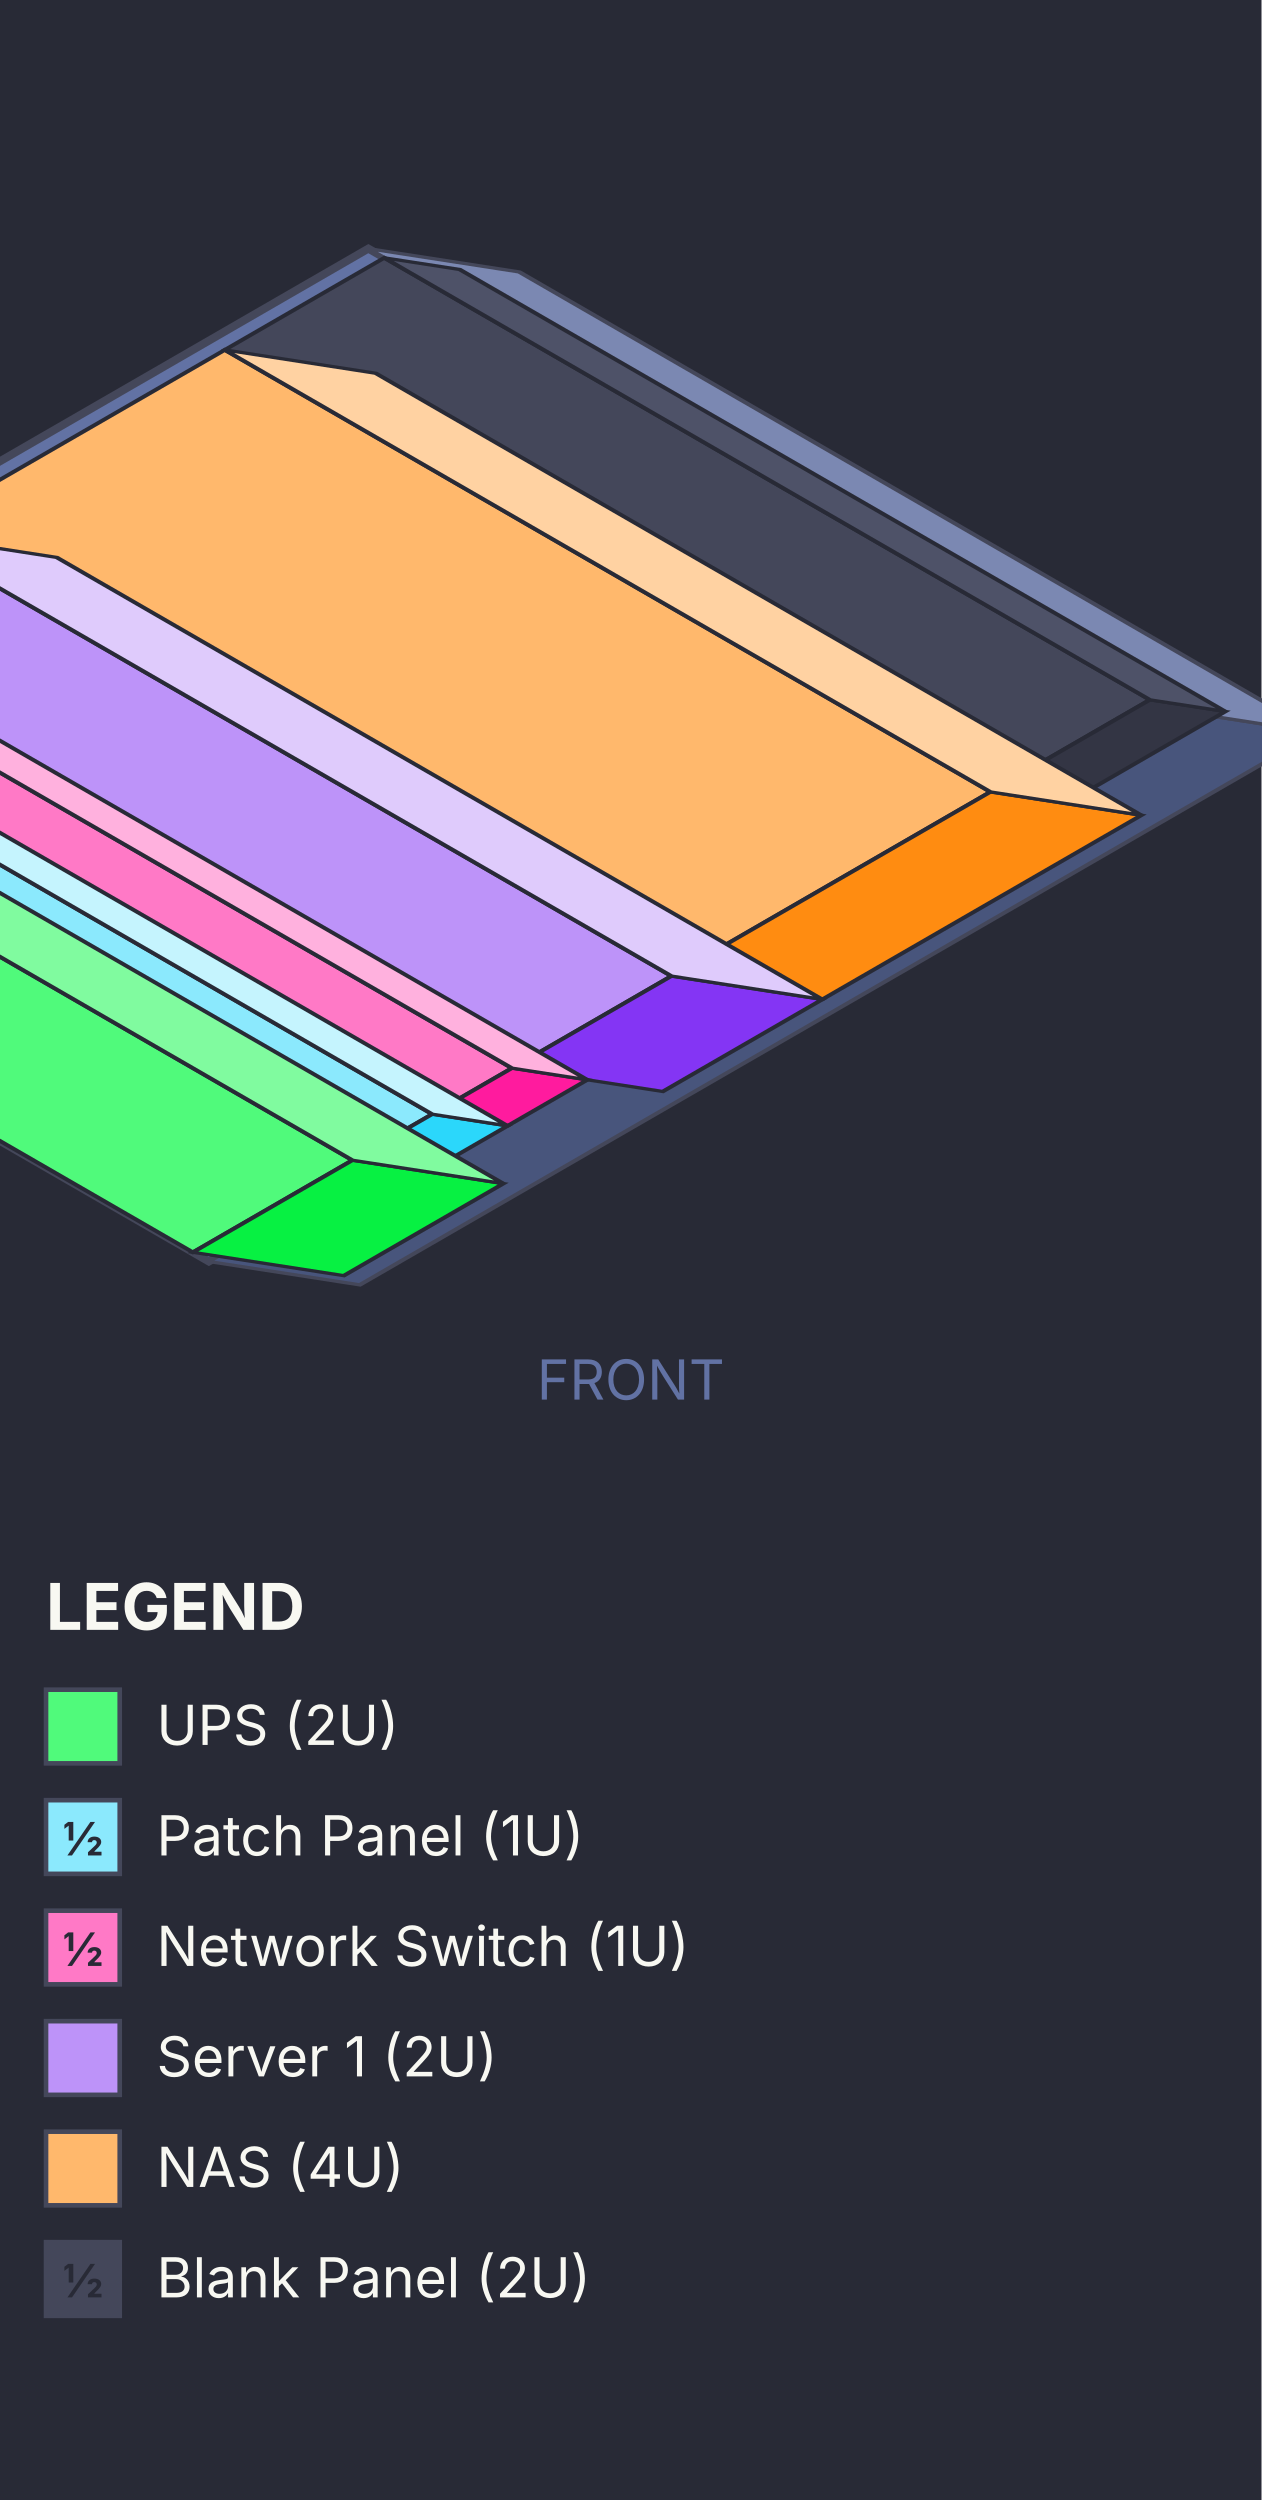
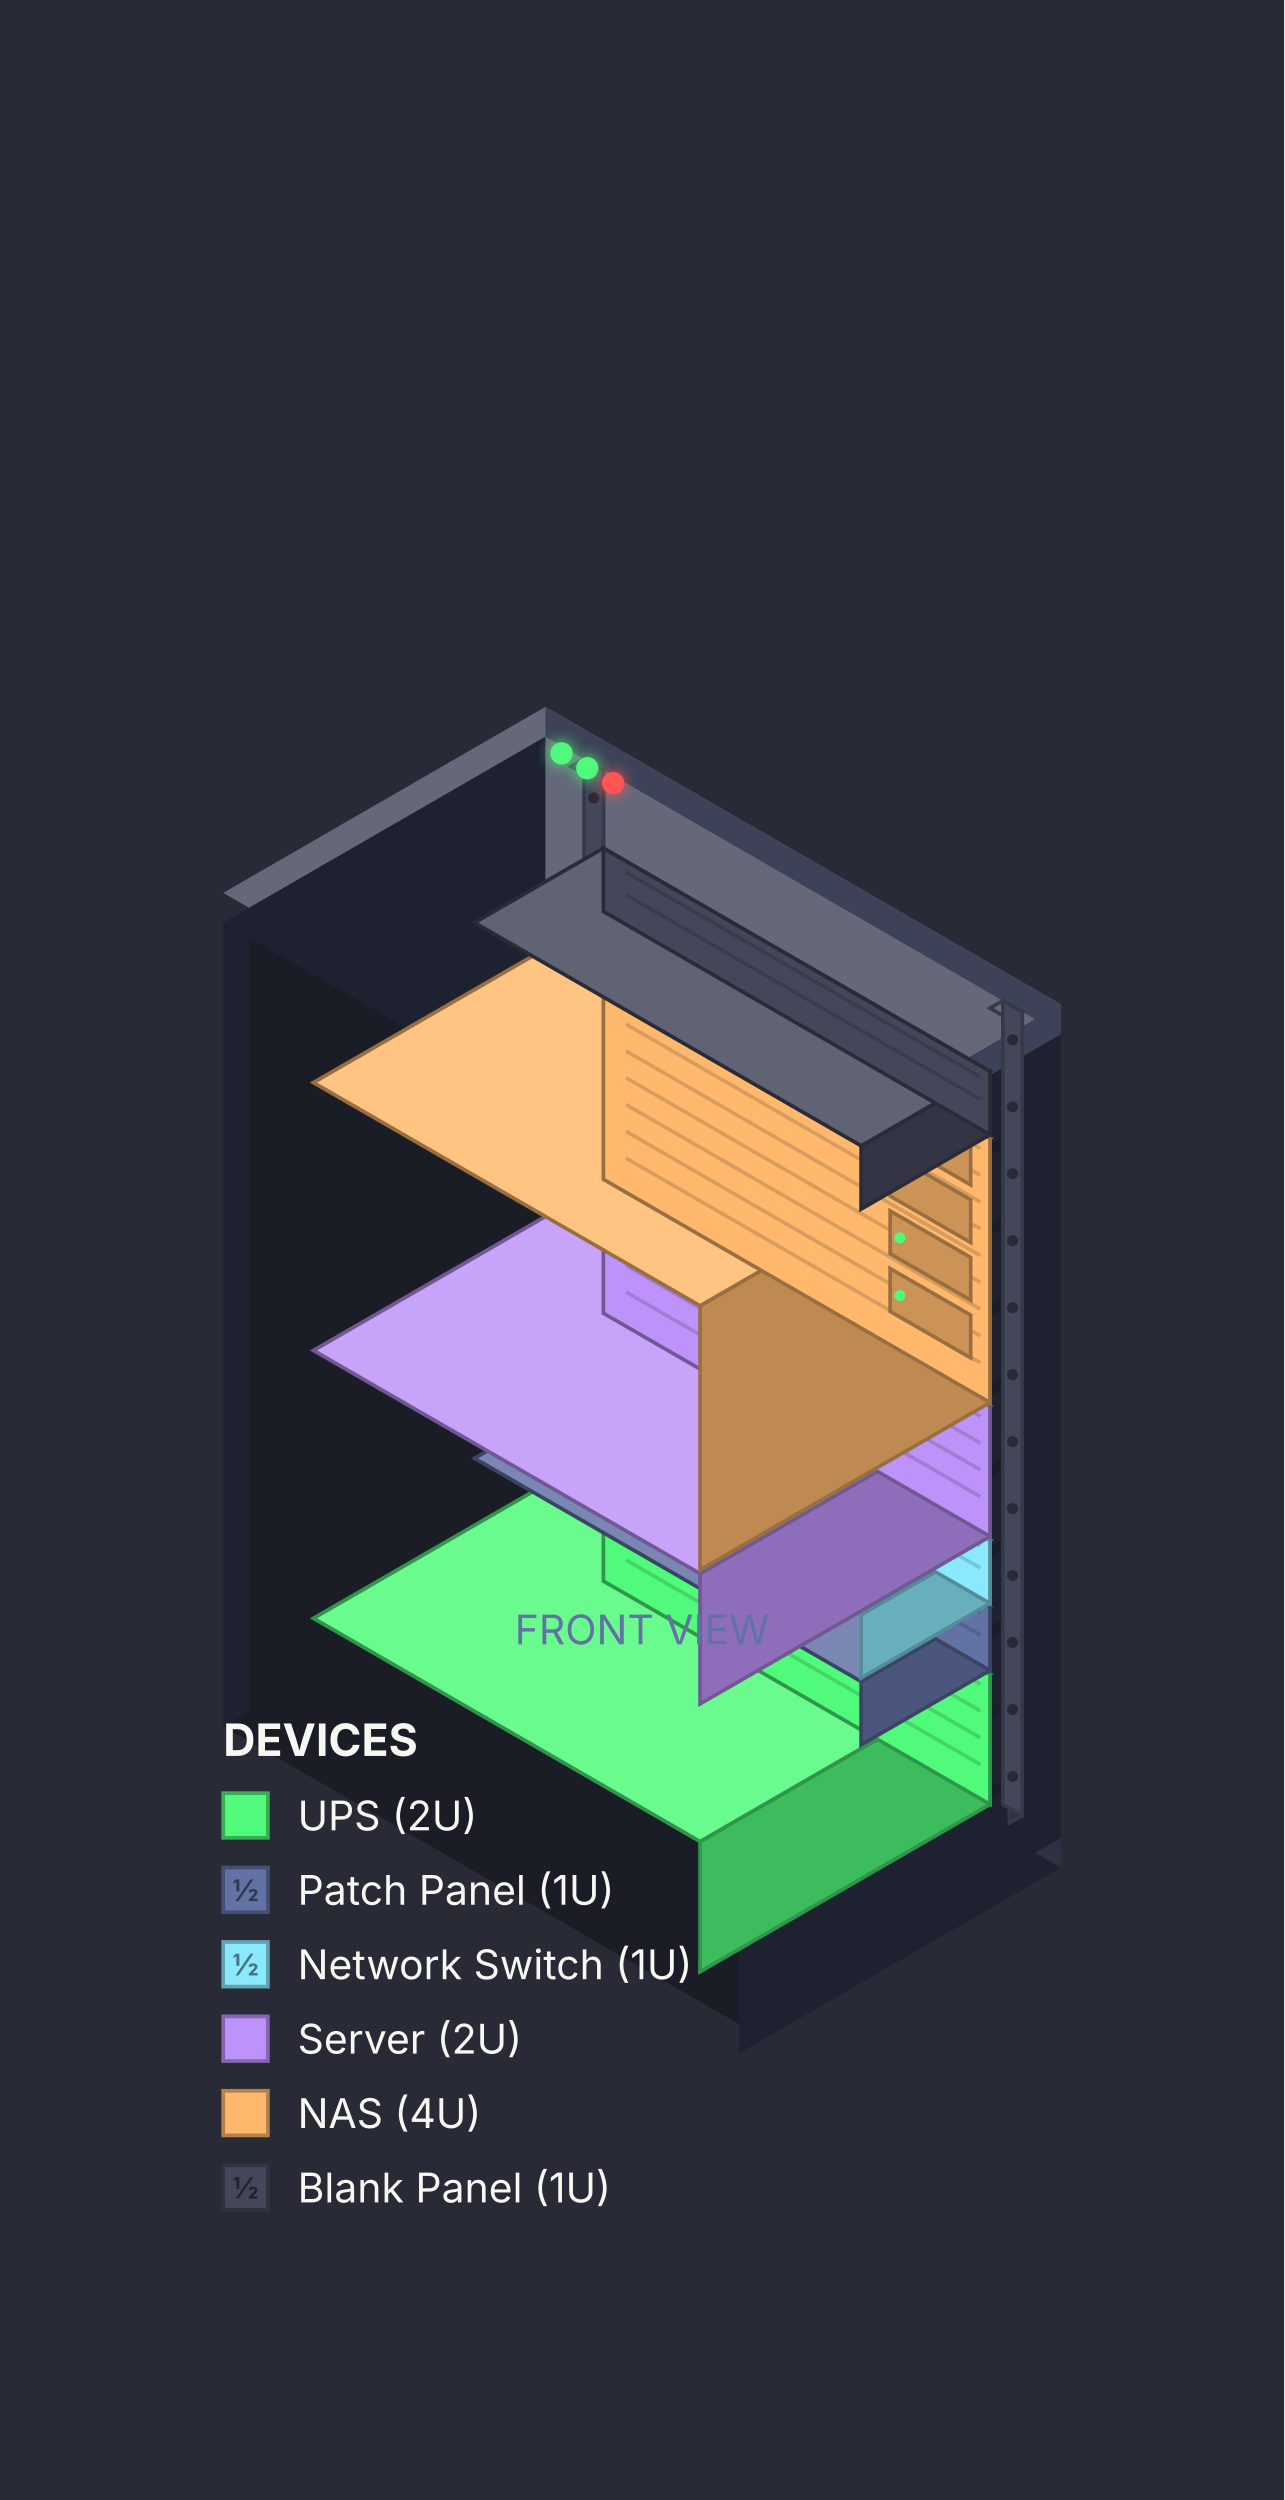
- <svg xmlns="http://www.w3.org/2000/svg" width="274" height="543" viewBox="0 0 274 543">
+ <svg xmlns="http://www.w3.org/2000/svg" width="345.167" height="672" viewBox="0 0 345.167 672">
  <rect width="100%" height="100%" fill="#282a36" />
-   <g transform="translate(80, 54) matrix(0.8660254, 0.5, -0.8660254, 0.5, 0, 0)">
-     <g>
-       <rect x="0" y="0" width="200" height="240" fill="#6272a4" stroke="#44475a" stroke-width="2" />
-       <polygon points="200,0 224,-13.856 224,226.144 200,240" fill="#48557c" stroke="#44475a" stroke-width="1" />
-       <polygon points="0,0 24,-13.856 224,-13.856 200,0" fill="#7b88b2" stroke="#44475a" stroke-width="1" />
-     </g>
-     <g>
-       <rect x="4" y="0" width="192" height="40" fill="#44475a" stroke="#282a36" stroke-width="1" />
-       <polygon points="196,0 208,-6.928 208,33.072 196,40" fill="#333544" stroke="#282a36" stroke-width="1" />
-       <polygon points="4,0 16,-6.928 208,-6.928 196,0" fill="#4e5268" stroke="#282a36" stroke-width="1" />
-     </g>
-     <g>
-       <rect x="4" y="40" width="192" height="80" fill="#ffb86c" stroke="#282a36" stroke-width="1" />
-       <polygon points="196,40 220,26.144 220,106.144 196,120" fill="#ff8c11" stroke="#282a36" stroke-width="1" />
-       <polygon points="4,40 28,26.144 220,26.144 196,40" fill="#ffd2a2" stroke="#282a36" stroke-width="1" />
-     </g>
-     <g>
-       <rect x="4" y="120" width="192" height="40" fill="#bd93f9" stroke="#282a36" stroke-width="1" />
-       <polygon points="196,120 220,106.144 220,146.144 196,160" fill="#8435f4" stroke="#282a36" stroke-width="1" />
-       <polygon points="4,120 28,106.144 220,106.144 196,120" fill="#dfcbfc" stroke="#282a36" stroke-width="1" />
-     </g>
-     <g>
-       <rect x="4" y="160" width="192" height="20" fill="#ff79c6" stroke="#282a36" stroke-width="1" />
-       <polygon points="196,160 208,153.072 208,173.072 196,180" fill="#ff1b9e" stroke="#282a36" stroke-width="1" />
-       <polygon points="4,160 16,153.072 208,153.072 196,160" fill="#ffb1de" stroke="#282a36" stroke-width="1" />
-     </g>
-     <g>
-       <rect x="4" y="180" width="192" height="20" fill="#8be9fd" stroke="#282a36" stroke-width="1" />
-       <polygon points="196,180 208,173.072 208,193.072 196,200" fill="#2bd7fb" stroke="#282a36" stroke-width="1" />
-       <polygon points="4,180 16,173.072 208,173.072 196,180" fill="#c5f4fe" stroke="#282a36" stroke-width="1" />
-     </g>
-     <g>
-       <rect x="4" y="200" width="192" height="40" fill="#50fa7b" stroke="#282a36" stroke-width="1" />
-       <polygon points="196,200 220,186.144 220,226.144 196,240" fill="#07f142" stroke="#282a36" stroke-width="1" />
-       <polygon points="4,200 28,186.144 220,186.144 196,200" fill="#80fb9f" stroke="#282a36" stroke-width="1" />
-     </g>
+   <defs>
+     <filter id="ledGlow" x="-50%" y="-50%" width="200%" height="200%">
+       <feGaussianBlur stdDeviation="2" result="blur" />
+       <feMerge>
+         <feMergeNode in="blur" />
+         <feMergeNode in="SourceGraphic" />
+       </feMerge>
+     </filter>
+   </defs>
+   <g transform="translate(146.6025, 422)">
+     <polygon points="138.564,80 51.962,130 51.962,122 138.564,72" fill="#1e2130" />
+     <polygon points="0,-8 138.564,72 51.962,122 -86.603,42" fill="#1a1c26" />
+     <polygon points="0,0 138.564,80 138.564,72 0,-8" fill="#2d3142" />
+     <polygon points="138.564,-144 51.962,-94 51.962,-102 138.564,-152" fill="#1e2130" />
+     <polygon points="0,-232 138.564,-152 51.962,-102 -86.603,-182" fill="#646879" />
+     <polygon points="0,-224 138.564,-144 138.564,-152 0,-232" fill="#3d4258" />
+     <polygon points="0,-8 -86.603,42 -86.603,-174 0,-224" fill="#1e2130" />
+     <polygon points="138.564,72 51.962,122 51.962,-94 138.564,-144" fill="#1e2130" />
+     <polygon points="131.636,-148 138.564,-144 51.962,-94 45.033,-98" fill="#3d4258" />
+     <polygon points="125.574,57.9 64.952,92.9 64.952,89.9 125.574,54.9" fill="#1a1c26" />
+     <polygon points="125.574,36.3 64.952,71.3 64.952,68.3 125.574,33.3" fill="#1a1c26" />
+     <polygon points="125.574,14.7 64.952,49.7 64.952,46.7 125.574,11.7" fill="#1a1c26" />
+     <polygon points="125.574,-6.9 64.952,28.1 64.952,25.1 125.574,-9.9" fill="#1a1c26" />
+     <polygon points="125.574,-28.5 64.952,6.5 64.952,3.5 125.574,-31.5" fill="#1a1c26" />
+     <polygon points="125.574,-50.1 64.952,-15.1 64.952,-18.1 125.574,-53.1" fill="#1a1c26" />
+     <polygon points="125.574,-71.7 64.952,-36.7 64.952,-39.7 125.574,-74.7" fill="#1a1c26" />
+     <polygon points="125.574,-93.3 64.952,-58.3 64.952,-61.3 125.574,-96.3" fill="#1a1c26" />
+     <polygon points="125.574,-114.9 64.952,-79.9 64.952,-82.9 125.574,-117.9" fill="#1a1c26" />
+     <polygon points="-79.674,46 45.033,118 45.033,-98 -79.674,-170" fill="#1a1c26" />
+     <polygon points="15.588,1 12.124,3 12.124,-213 15.588,-215" fill="#30323f" stroke="#363948" stroke-width="1" />
+     <polygon points="10.392,-218 15.588,-215 12.124,-213 6.928,-216" fill="#696c7b" stroke="#363948" stroke-width="1" />
+     <polygon points="10.392,-2 15.588,1 15.588,-215 10.392,-218" fill="#44475a" stroke="#363948" stroke-width="1" />
+     <polygon points="128.172,66 124.708,68 124.708,-148 128.172,-150" fill="#30323f" stroke="#363948" stroke-width="1" />
+     <polygon points="122.976,-153 128.172,-150 124.708,-148 119.512,-151" fill="#696c7b" stroke="#363948" stroke-width="1" />
+     <polygon points="122.976,63 128.172,66 128.172,-150 122.976,-153" fill="#44475a" stroke="#363948" stroke-width="1" />
+     <circle cx="12.99" cy="-9.5" r="1.5" fill="#282a36" />
+     <circle cx="125.574" cy="55.5" r="1.5" fill="#282a36" />
+     <circle cx="12.99" cy="-27.5" r="1.5" fill="#282a36" />
+     <circle cx="125.574" cy="37.5" r="1.5" fill="#282a36" />
+     <circle cx="12.99" cy="-45.5" r="1.5" fill="#282a36" />
+     <circle cx="125.574" cy="19.5" r="1.5" fill="#282a36" />
+     <circle cx="12.99" cy="-63.5" r="1.5" fill="#282a36" />
+     <circle cx="125.574" cy="1.5" r="1.5" fill="#282a36" />
+     <circle cx="12.99" cy="-81.5" r="1.5" fill="#282a36" />
+     <circle cx="125.574" cy="-16.5" r="1.5" fill="#282a36" />
+     <circle cx="12.99" cy="-99.5" r="1.5" fill="#282a36" />
+     <circle cx="125.574" cy="-34.5" r="1.5" fill="#282a36" />
+     <circle cx="12.99" cy="-117.5" r="1.5" fill="#282a36" />
+     <circle cx="125.574" cy="-52.5" r="1.5" fill="#282a36" />
+     <circle cx="12.99" cy="-135.5" r="1.5" fill="#282a36" />
+     <circle cx="125.574" cy="-70.5" r="1.5" fill="#282a36" />
+     <circle cx="12.99" cy="-153.5" r="1.5" fill="#282a36" />
+     <circle cx="125.574" cy="-88.5" r="1.5" fill="#282a36" />
+     <circle cx="12.99" cy="-171.5" r="1.5" fill="#282a36" />
+     <circle cx="125.574" cy="-106.5" r="1.5" fill="#282a36" />
+     <circle cx="12.99" cy="-189.5" r="1.5" fill="#282a36" />
+     <circle cx="125.574" cy="-124.5" r="1.5" fill="#282a36" />
+     <circle cx="12.99" cy="-207.5" r="1.5" fill="#282a36" />
+     <circle cx="125.574" cy="-142.5" r="1.5" fill="#282a36" />
+     <circle cx="4.33" cy="-219.5" r="3" fill="#50fa7b" filter="url(#ledGlow)" />
+     <circle cx="11.258" cy="-215.5" r="3" fill="#50fa7b" filter="url(#ledGlow)" />
+     <circle cx="18.187" cy="-211.5" r="3" fill="#ff5555" filter="url(#ledGlow)" />
+     <polygon points="119.512,63 41.569,108 41.569,73 119.512,28" fill="#3cbc5c" stroke="#30964a" stroke-width="1" />
+     <polygon points="15.588,-32 119.512,28 41.569,73 -62.354,13" fill="#6afb8f" stroke="#30964a" stroke-width="1" />
+     <polygon points="15.588,3 119.512,63 119.512,28 15.588,-32" fill="#50fa7b" stroke="#30964a" stroke-width="1" />
+     <line x1="21.651" y1="-2.7" x2="116.913" y2="52.3" stroke="#44d569" stroke-width="1" />
+     <line x1="21.651" y1="-9.9" x2="116.913" y2="45.1" stroke="#44d569" stroke-width="1" />
+     <line x1="21.651" y1="-17.1" x2="116.913" y2="37.9" stroke="#44d569" stroke-width="1" />
+     <line x1="21.651" y1="-24.3" x2="116.913" y2="30.7" stroke="#44d569" stroke-width="1" />
+     <polygon points="119.512,27 84.87,47 84.87,30 119.512,10" fill="#4a567b" stroke="#3b4462" stroke-width="1" />
+     <polygon points="15.588,-50 119.512,10 84.87,30 -19.053,-30" fill="#7a87b2" stroke="#3b4462" stroke-width="1" />
+     <polygon points="15.588,-33 119.512,27 119.512,10 15.588,-50" fill="#6272a4" stroke="#3b4462" stroke-width="1" />
+     <line x1="21.651" y1="-37.5" x2="116.913" y2="17.5" stroke="#53618b" stroke-width="1" />
+     <line x1="21.651" y1="-43.5" x2="116.913" y2="11.5" stroke="#53618b" stroke-width="1" />
+     <polygon points="119.512,9 84.87,29 84.87,12 119.512,-8" fill="#68afbe" stroke="#538c98" stroke-width="1" />
+     <polygon points="15.588,-68 119.512,-8 84.87,12 -19.053,-48" fill="#9cecfd" stroke="#538c98" stroke-width="1" />
+     <polygon points="15.588,-51 119.512,9 119.512,-8 15.588,-68" fill="#8be9fd" stroke="#538c98" stroke-width="1" />
+     <line x1="21.651" y1="-55.5" x2="116.913" y2="-0.5" stroke="#76c6d7" stroke-width="1" />
+     <line x1="21.651" y1="-61.5" x2="116.913" y2="-6.5" stroke="#76c6d7" stroke-width="1" />
+     <circle cx="24.249" cy="-60" r="2" fill="#50fa7b" />
+     <circle cx="29.445" cy="-57" r="2" fill="#50fa7b" />
+     <circle cx="34.641" cy="-54" r="2" fill="#ffb86c" />
+     <circle cx="39.837" cy="-51" r="2" fill="#ffb86c" />
+     <polygon points="119.512,-9 41.569,36 41.569,1 119.512,-44" fill="#8e6ebb" stroke="#715895" stroke-width="1" />
+     <polygon points="15.588,-104 119.512,-44 41.569,1 -62.354,-59" fill="#c7a3fa" stroke="#715895" stroke-width="1" />
+     <polygon points="15.588,-69 119.512,-9 119.512,-44 15.588,-104" fill="#bd93f9" stroke="#715895" stroke-width="1" />
+     <line x1="21.651" y1="-74.7" x2="116.913" y2="-19.7" stroke="#a17dd4" stroke-width="1" />
+     <line x1="21.651" y1="-81.9" x2="116.913" y2="-26.9" stroke="#a17dd4" stroke-width="1" />
+     <line x1="21.651" y1="-89.1" x2="116.913" y2="-34.1" stroke="#a17dd4" stroke-width="1" />
+     <line x1="21.651" y1="-96.3" x2="116.913" y2="-41.3" stroke="#a17dd4" stroke-width="1" />
+     <circle cx="24.249" cy="-96" r="2" fill="#50fa7b" />
+     <circle cx="29.445" cy="-93" r="2" fill="#50fa7b" />
+     <circle cx="34.641" cy="-90" r="2" fill="#ffb86c" />
+     <circle cx="39.837" cy="-87" r="2" fill="#ffb86c" />
+     <polygon points="119.512,-45 41.569,-1.4210854715202004e-14 41.569,-71 119.512,-116" fill="#bf8a51" stroke="#996e41" stroke-width="1" />
+     <polygon points="15.588,-176 119.512,-116 41.569,-71 -62.354,-131" fill="#ffc382" stroke="#996e41" stroke-width="1" />
+     <polygon points="15.588,-105 119.512,-45 119.512,-116 15.588,-176" fill="#ffb86c" stroke="#996e41" stroke-width="1" />
+     <line x1="21.651" y1="-110.7" x2="116.913" y2="-55.7" stroke="#d99c5c" stroke-width="1" />
+     <line x1="21.651" y1="-117.9" x2="116.913" y2="-62.9" stroke="#d99c5c" stroke-width="1" />
+     <line x1="21.651" y1="-125.1" x2="116.913" y2="-70.1" stroke="#d99c5c" stroke-width="1" />
+     <line x1="21.651" y1="-132.3" x2="116.913" y2="-77.3" stroke="#d99c5c" stroke-width="1" />
+     <line x1="21.651" y1="-139.5" x2="116.913" y2="-84.5" stroke="#d99c5c" stroke-width="1" />
+     <line x1="21.651" y1="-146.7" x2="116.913" y2="-91.7" stroke="#d99c5c" stroke-width="1" />
+     <line x1="21.651" y1="-153.9" x2="116.913" y2="-98.9" stroke="#d99c5c" stroke-width="1" />
+     <line x1="21.651" y1="-161.1" x2="116.913" y2="-106.1" stroke="#d99c5c" stroke-width="1" />
+     <line x1="21.651" y1="-168.3" x2="116.913" y2="-113.3" stroke="#d99c5c" stroke-width="1" />
+     <polygon points="92.665,-81 114.315,-68.5 114.315,-57 92.665,-69.5" fill="#cc9356" stroke="#996e41" stroke-width="1" />
+     <circle cx="95.263" cy="-73.75" r="1.5" fill="#50fa7b" />
+     <polygon points="92.665,-96.5 114.315,-84 114.315,-72.5 92.665,-85" fill="#cc9356" stroke="#996e41" stroke-width="1" />
+     <circle cx="95.263" cy="-89.25" r="1.5" fill="#50fa7b" />
+     <polygon points="92.665,-112 114.315,-99.5 114.315,-88 92.665,-100.5" fill="#cc9356" stroke="#996e41" stroke-width="1" />
+     <circle cx="95.263" cy="-104.75" r="1.5" fill="#50fa7b" />
+     <polygon points="92.665,-127.5 114.315,-115 114.315,-103.5 92.665,-116" fill="#cc9356" stroke="#996e41" stroke-width="1" />
+     <circle cx="95.263" cy="-120.25" r="1.5" fill="#50fa7b" />
+     <polygon points="119.512,-117 84.87,-97 84.87,-114 119.512,-134" fill="#333544" stroke="#292b36" stroke-width="1" />
+     <polygon points="15.588,-194 119.512,-134 84.87,-114 -19.053,-174" fill="#606373" stroke="#292b36" stroke-width="1" />
+     <polygon points="15.588,-177 119.512,-117 119.512,-134 15.588,-194" fill="#44475a" stroke="#292b36" stroke-width="1" />
+     <line x1="21.651" y1="-181.5" x2="116.913" y2="-126.5" stroke="#3a3c4d" stroke-width="1" />
+     <line x1="21.651" y1="-187.5" x2="116.913" y2="-132.5" stroke="#3a3c4d" stroke-width="1" />
  </g>
-   <text x="137" y="304" fill="#6272a4" font-family="Inter, system-ui, sans-serif" font-size="12" text-anchor="middle">FRONT</text>
+   <text x="172.583" y="442" fill="#6272a4" font-family="Inter, system-ui, sans-serif" font-size="11" text-anchor="middle">FRONT VIEW</text>
  <g>
-     <text x="10" y="354" fill="#f8f8f2" font-family="Inter, system-ui, sans-serif" font-size="14" font-weight="bold">LEGEND</text>
-     <rect x="10" y="367" width="16" height="16" fill="#50fa7b" stroke="#44475a" stroke-width="1" />
-     <text x="34" y="379" fill="#f8f8f2" font-family="Inter, system-ui, sans-serif" font-size="12">UPS (2U)</text>
-     <rect x="10" y="391" width="16" height="16" fill="#8be9fd" stroke="#44475a" stroke-width="1" />
-     <text x="18" y="403" fill="#282a36" font-family="Inter, system-ui, sans-serif" font-size="10" font-weight="bold" text-anchor="middle">½</text>
-     <text x="34" y="403" fill="#f8f8f2" font-family="Inter, system-ui, sans-serif" font-size="12">Patch Panel (1U)</text>
-     <rect x="10" y="415" width="16" height="16" fill="#ff79c6" stroke="#44475a" stroke-width="1" />
-     <text x="18" y="427" fill="#282a36" font-family="Inter, system-ui, sans-serif" font-size="10" font-weight="bold" text-anchor="middle">½</text>
-     <text x="34" y="427" fill="#f8f8f2" font-family="Inter, system-ui, sans-serif" font-size="12">Network Switch (1U)</text>
-     <rect x="10" y="439" width="16" height="16" fill="#bd93f9" stroke="#44475a" stroke-width="1" />
-     <text x="34" y="451" fill="#f8f8f2" font-family="Inter, system-ui, sans-serif" font-size="12">Server 1 (2U)</text>
-     <rect x="10" y="463" width="16" height="16" fill="#ffb86c" stroke="#44475a" stroke-width="1" />
-     <text x="34" y="475" fill="#f8f8f2" font-family="Inter, system-ui, sans-serif" font-size="12">NAS (4U)</text>
-     <rect x="10" y="487" width="16" height="16" fill="#44475a" stroke="#44475a" stroke-width="1" />
-     <text x="18" y="499" fill="#282a36" font-family="Inter, system-ui, sans-serif" font-size="10" font-weight="bold" text-anchor="middle">½</text>
-     <text x="34" y="499" fill="#f8f8f2" font-family="Inter, system-ui, sans-serif" font-size="12">Blank Panel (2U)</text>
+     <text x="60" y="472" fill="#f8f8f2" font-family="Inter, system-ui, sans-serif" font-size="12" font-weight="bold">DEVICES</text>
+     <rect x="60" y="482" width="12" height="12" fill="#50fa7b" stroke="#38af56" stroke-width="1" />
+     <text x="80" y="492" fill="#f8f8f2" font-family="Inter, system-ui, sans-serif" font-size="11">UPS (2U)</text>
+     <rect x="60" y="502" width="12" height="12" fill="#6272a4" stroke="#455073" stroke-width="1" />
+     <text x="66" y="511" fill="#313952" font-family="Inter, system-ui, sans-serif" font-size="8" font-weight="bold" text-anchor="middle">½</text>
+     <text x="80" y="512" fill="#f8f8f2" font-family="Inter, system-ui, sans-serif" font-size="11">Patch Panel (1U)</text>
+     <rect x="60" y="522" width="12" height="12" fill="#8be9fd" stroke="#61a3b1" stroke-width="1" />
+     <text x="66" y="531" fill="#46757f" font-family="Inter, system-ui, sans-serif" font-size="8" font-weight="bold" text-anchor="middle">½</text>
+     <text x="80" y="532" fill="#f8f8f2" font-family="Inter, system-ui, sans-serif" font-size="11">Network Switch (1U)</text>
+     <rect x="60" y="542" width="12" height="12" fill="#bd93f9" stroke="#8467ae" stroke-width="1" />
+     <text x="80" y="552" fill="#f8f8f2" font-family="Inter, system-ui, sans-serif" font-size="11">Server (2U)</text>
+     <rect x="60" y="562" width="12" height="12" fill="#ffb86c" stroke="#b3814c" stroke-width="1" />
+     <text x="80" y="572" fill="#f8f8f2" font-family="Inter, system-ui, sans-serif" font-size="11">NAS (4U)</text>
+     <rect x="60" y="582" width="12" height="12" fill="#44475a" stroke="#30323f" stroke-width="1" />
+     <text x="66" y="591" fill="#22242d" font-family="Inter, system-ui, sans-serif" font-size="8" font-weight="bold" text-anchor="middle">½</text>
+     <text x="80" y="592" fill="#f8f8f2" font-family="Inter, system-ui, sans-serif" font-size="11">Blank Panel (1U)</text>
  </g>
</svg>
